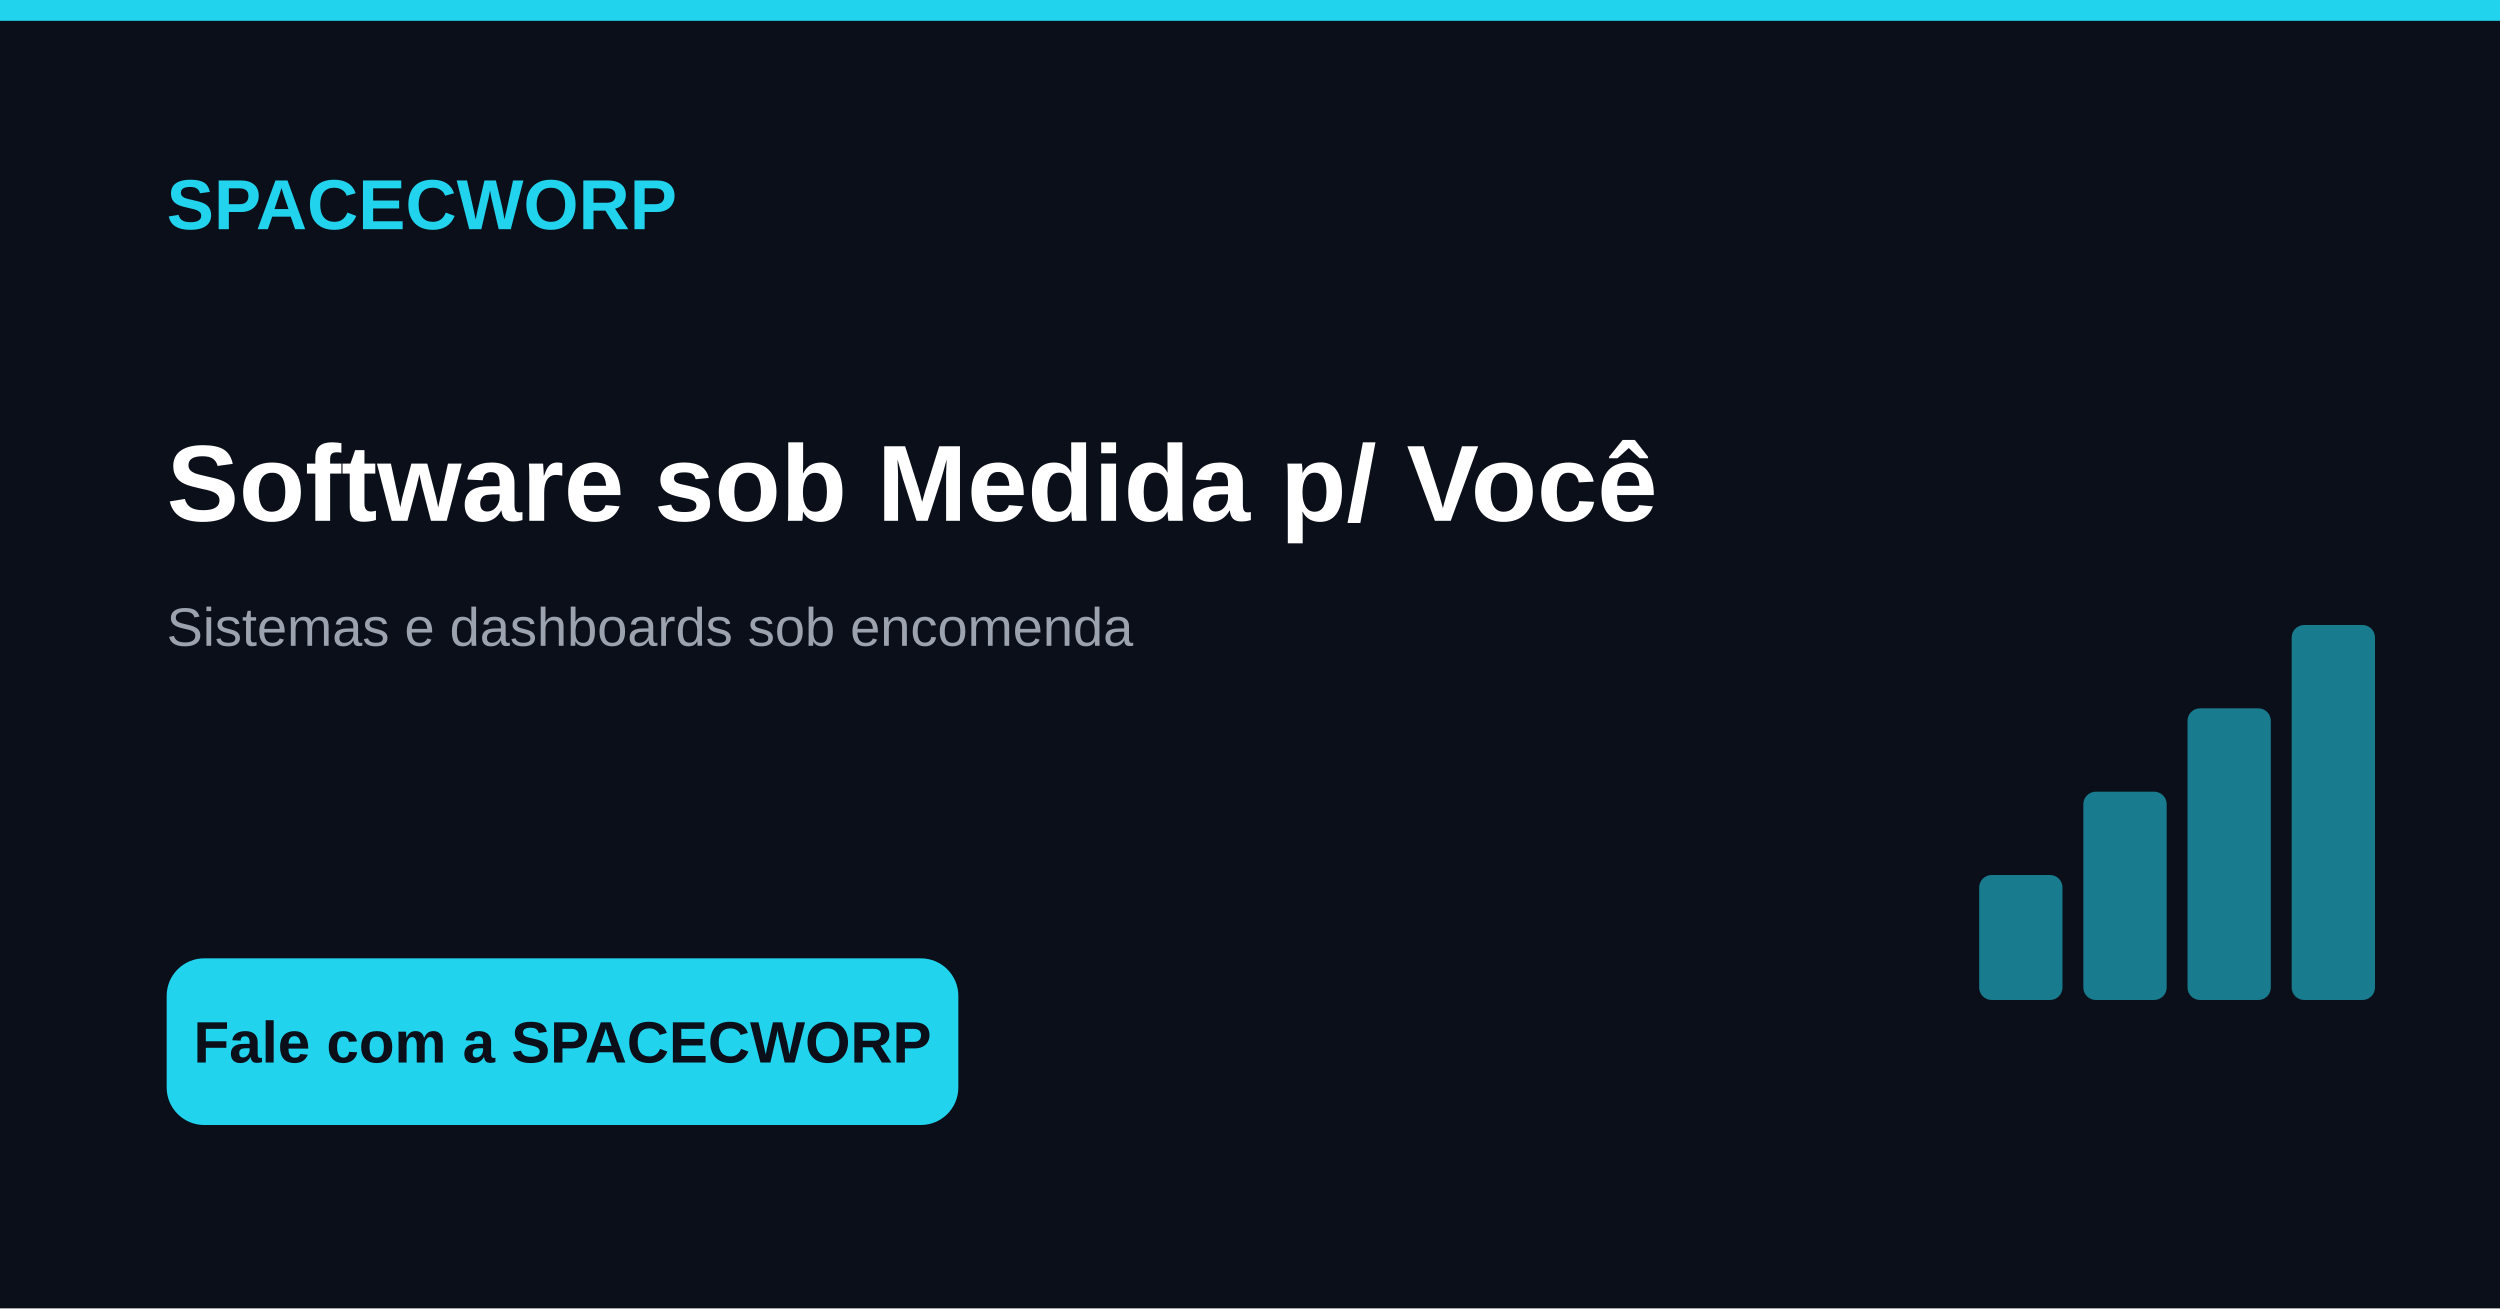
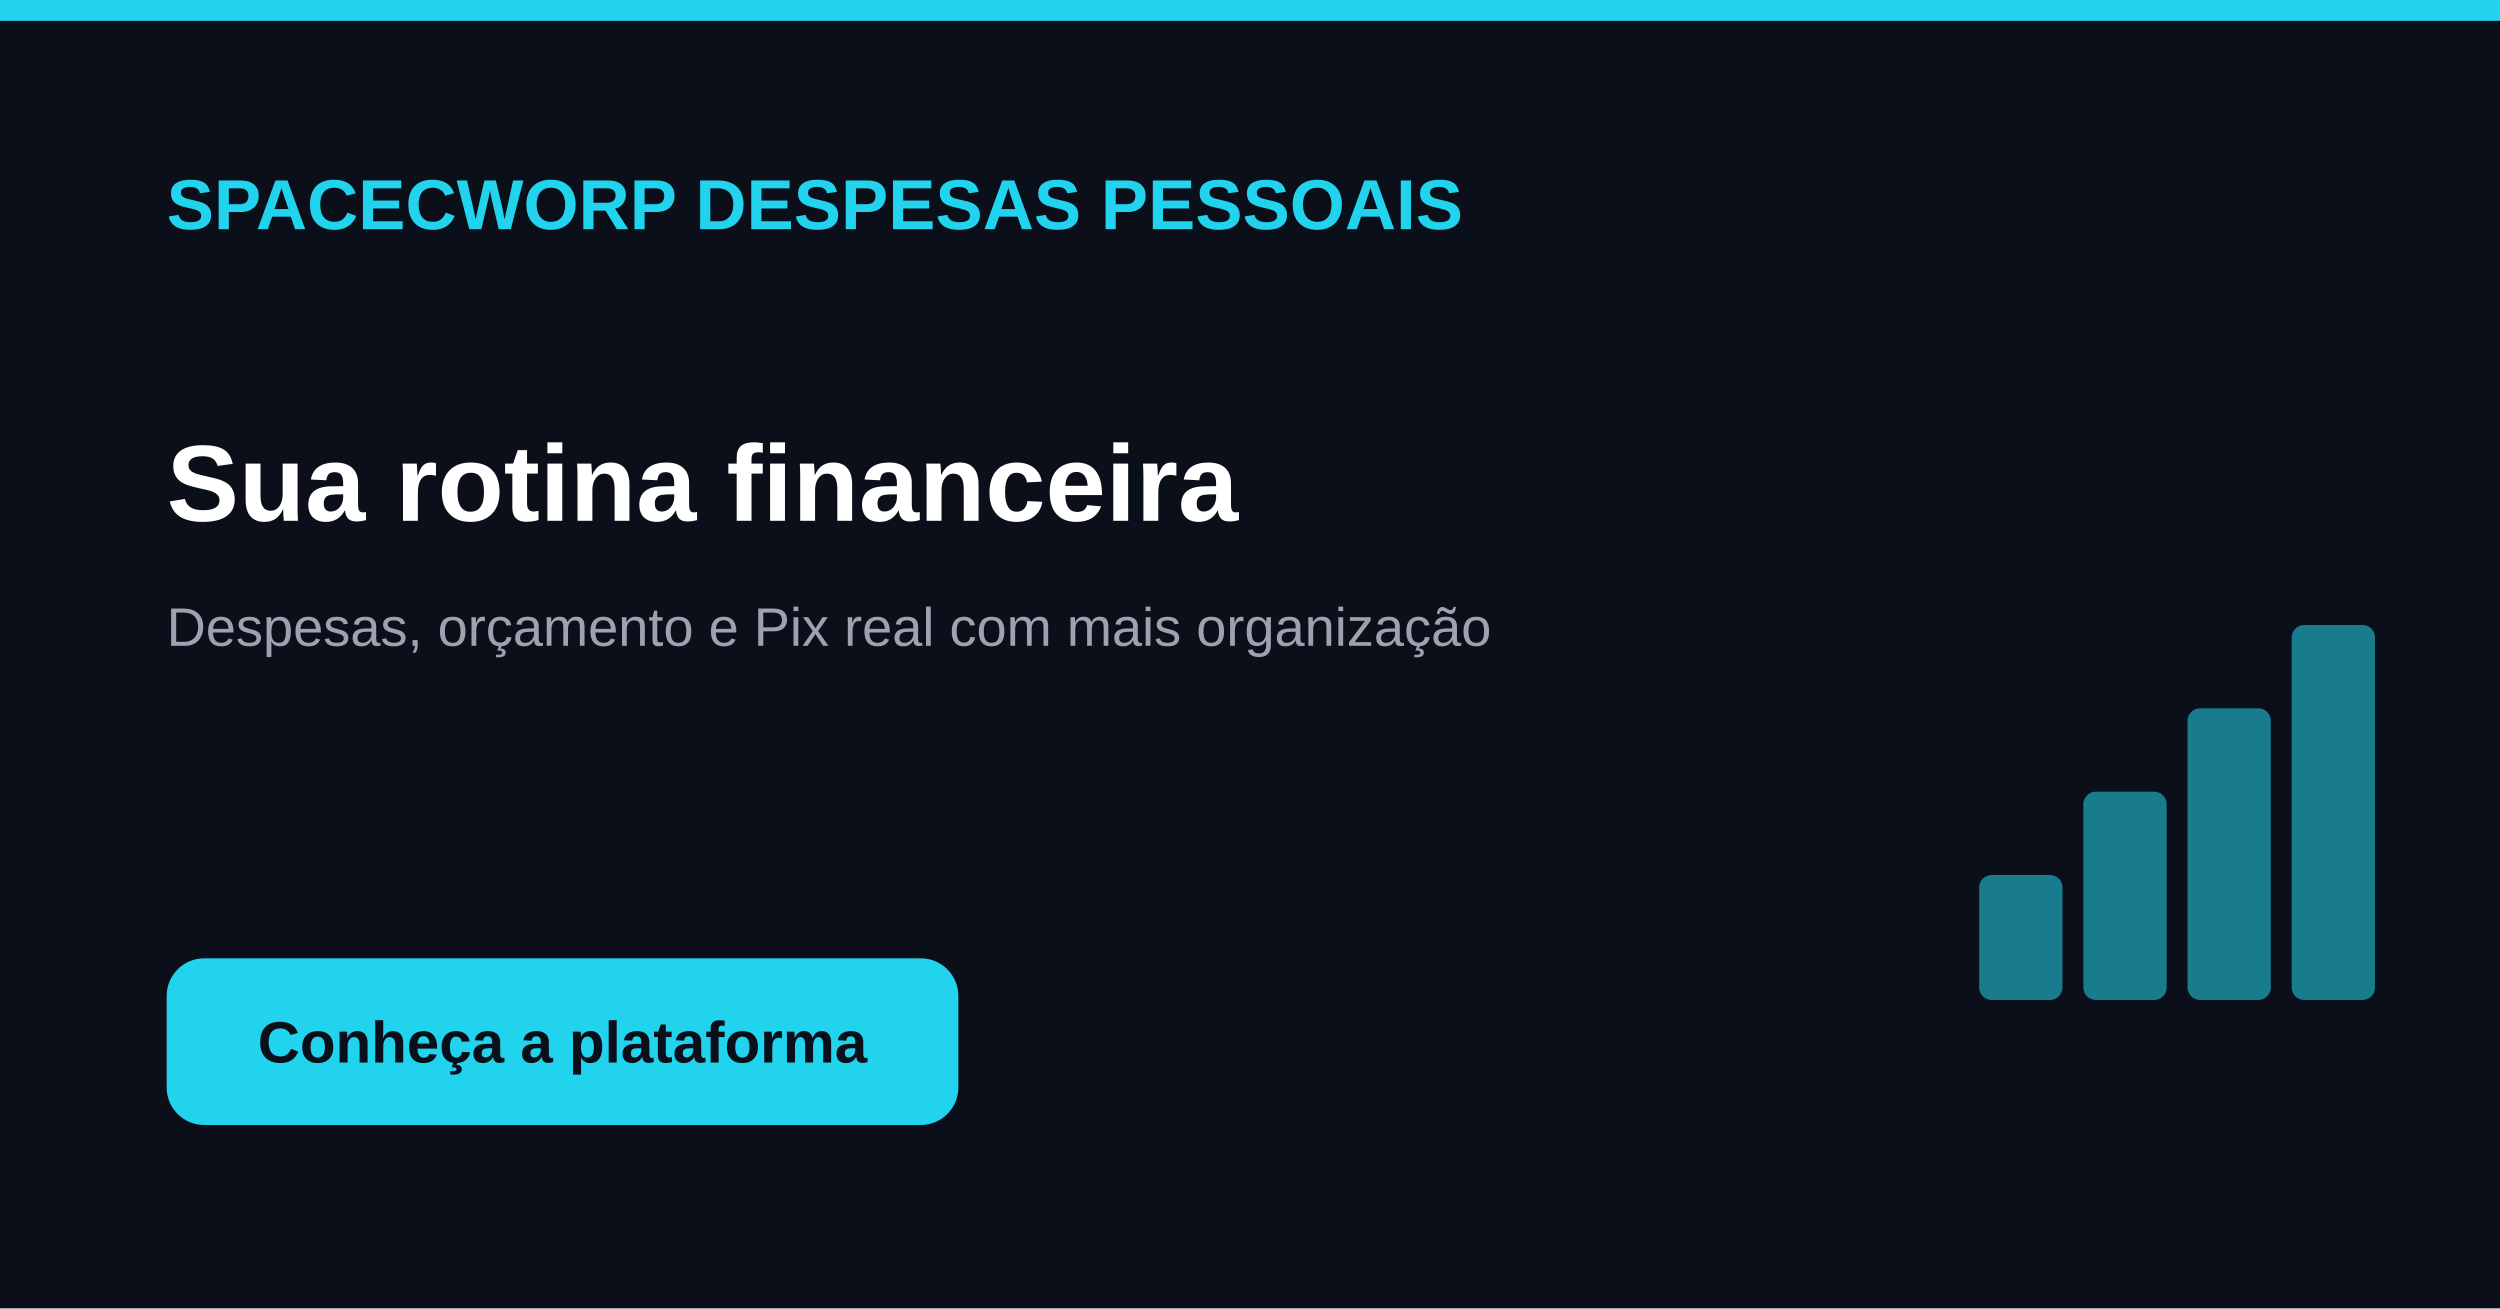
<svg xmlns="http://www.w3.org/2000/svg" width="1200" height="628" viewBox="0 0 1200 628">
  <rect width="1200" height="628" fill="#0b0f19" />
  <rect x="0" y="0" width="1200" height="10" fill="#22d3ee" />
-   <text x="80" y="110" font-family="Arial, sans-serif" font-size="34" font-weight="800" fill="#22d3ee">SPACECWORP</text>
-   <text x="80" y="250" font-family="Arial, sans-serif" font-size="52" font-weight="800" fill="#ffffff">Software sob Medida p/ Você</text>
-   <text x="80" y="310" font-family="Arial, sans-serif" font-size="26" fill="#9ca3af">Sistemas e dashboards sob encomenda</text>
+   <text x="80" y="110" font-family="Arial, sans-serif" font-size="34" font-weight="800" fill="#22d3ee">SPACECWORP DESPESAS PESSOAIS</text>
+   <text x="80" y="250" font-family="Arial, sans-serif" font-size="52" font-weight="800" fill="#ffffff">Sua rotina financeira</text>
+   <text x="80" y="310" font-family="Arial, sans-serif" font-size="26" fill="#9ca3af">Despesas, orçamento e Pix real com mais organização</text>
  <rect x="80" y="460" width="380" height="80" rx="18" fill="#22d3ee" />
-   <text x="270" y="510" font-family="Arial, sans-serif" font-size="28" font-weight="700" fill="#0b0f19" text-anchor="middle">Fale com a SPACECWORP</text>
+   <text x="270" y="510" font-family="Arial, sans-serif" font-size="28" font-weight="700" fill="#0b0f19" text-anchor="middle">Conheça a plataforma</text>
  <g opacity="0.55">
    <rect x="950" y="420" width="40" height="60" rx="6" fill="#22d3ee" />
    <rect x="1000" y="380" width="40" height="100" rx="6" fill="#22d3ee" />
    <rect x="1050" y="340" width="40" height="140" rx="6" fill="#22d3ee" />
    <rect x="1100" y="300" width="40" height="180" rx="6" fill="#22d3ee" />
  </g>
</svg>
